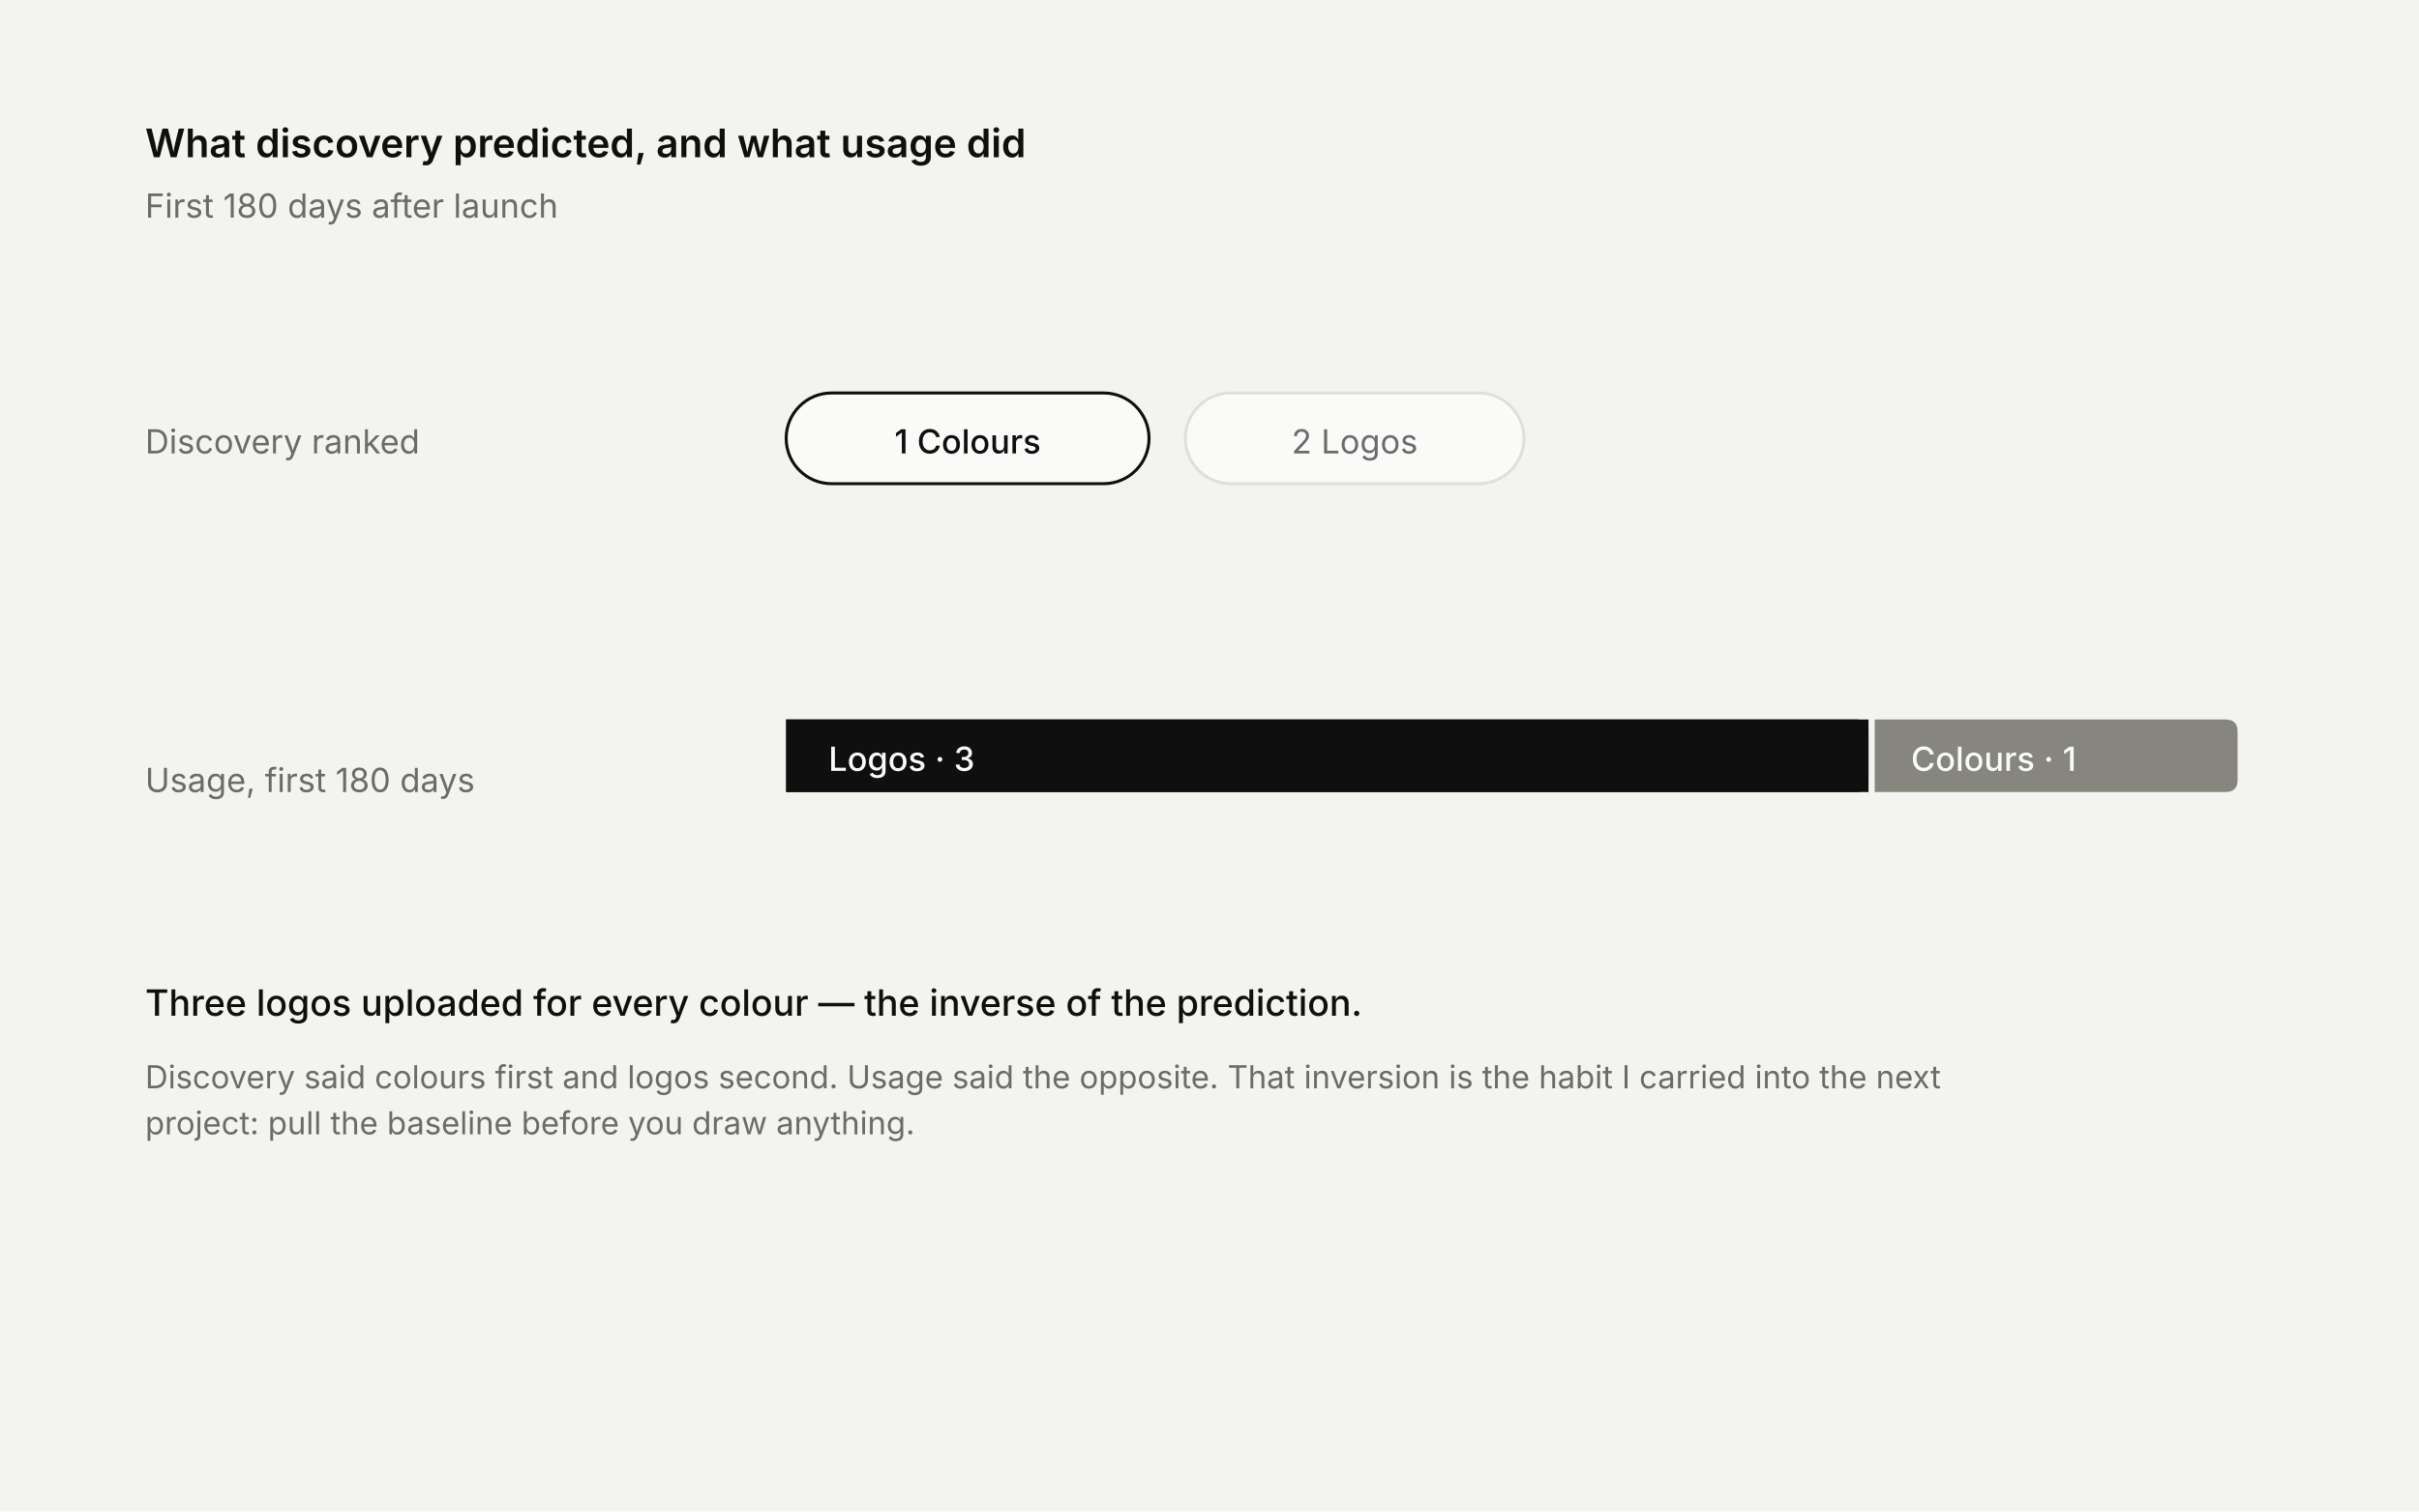
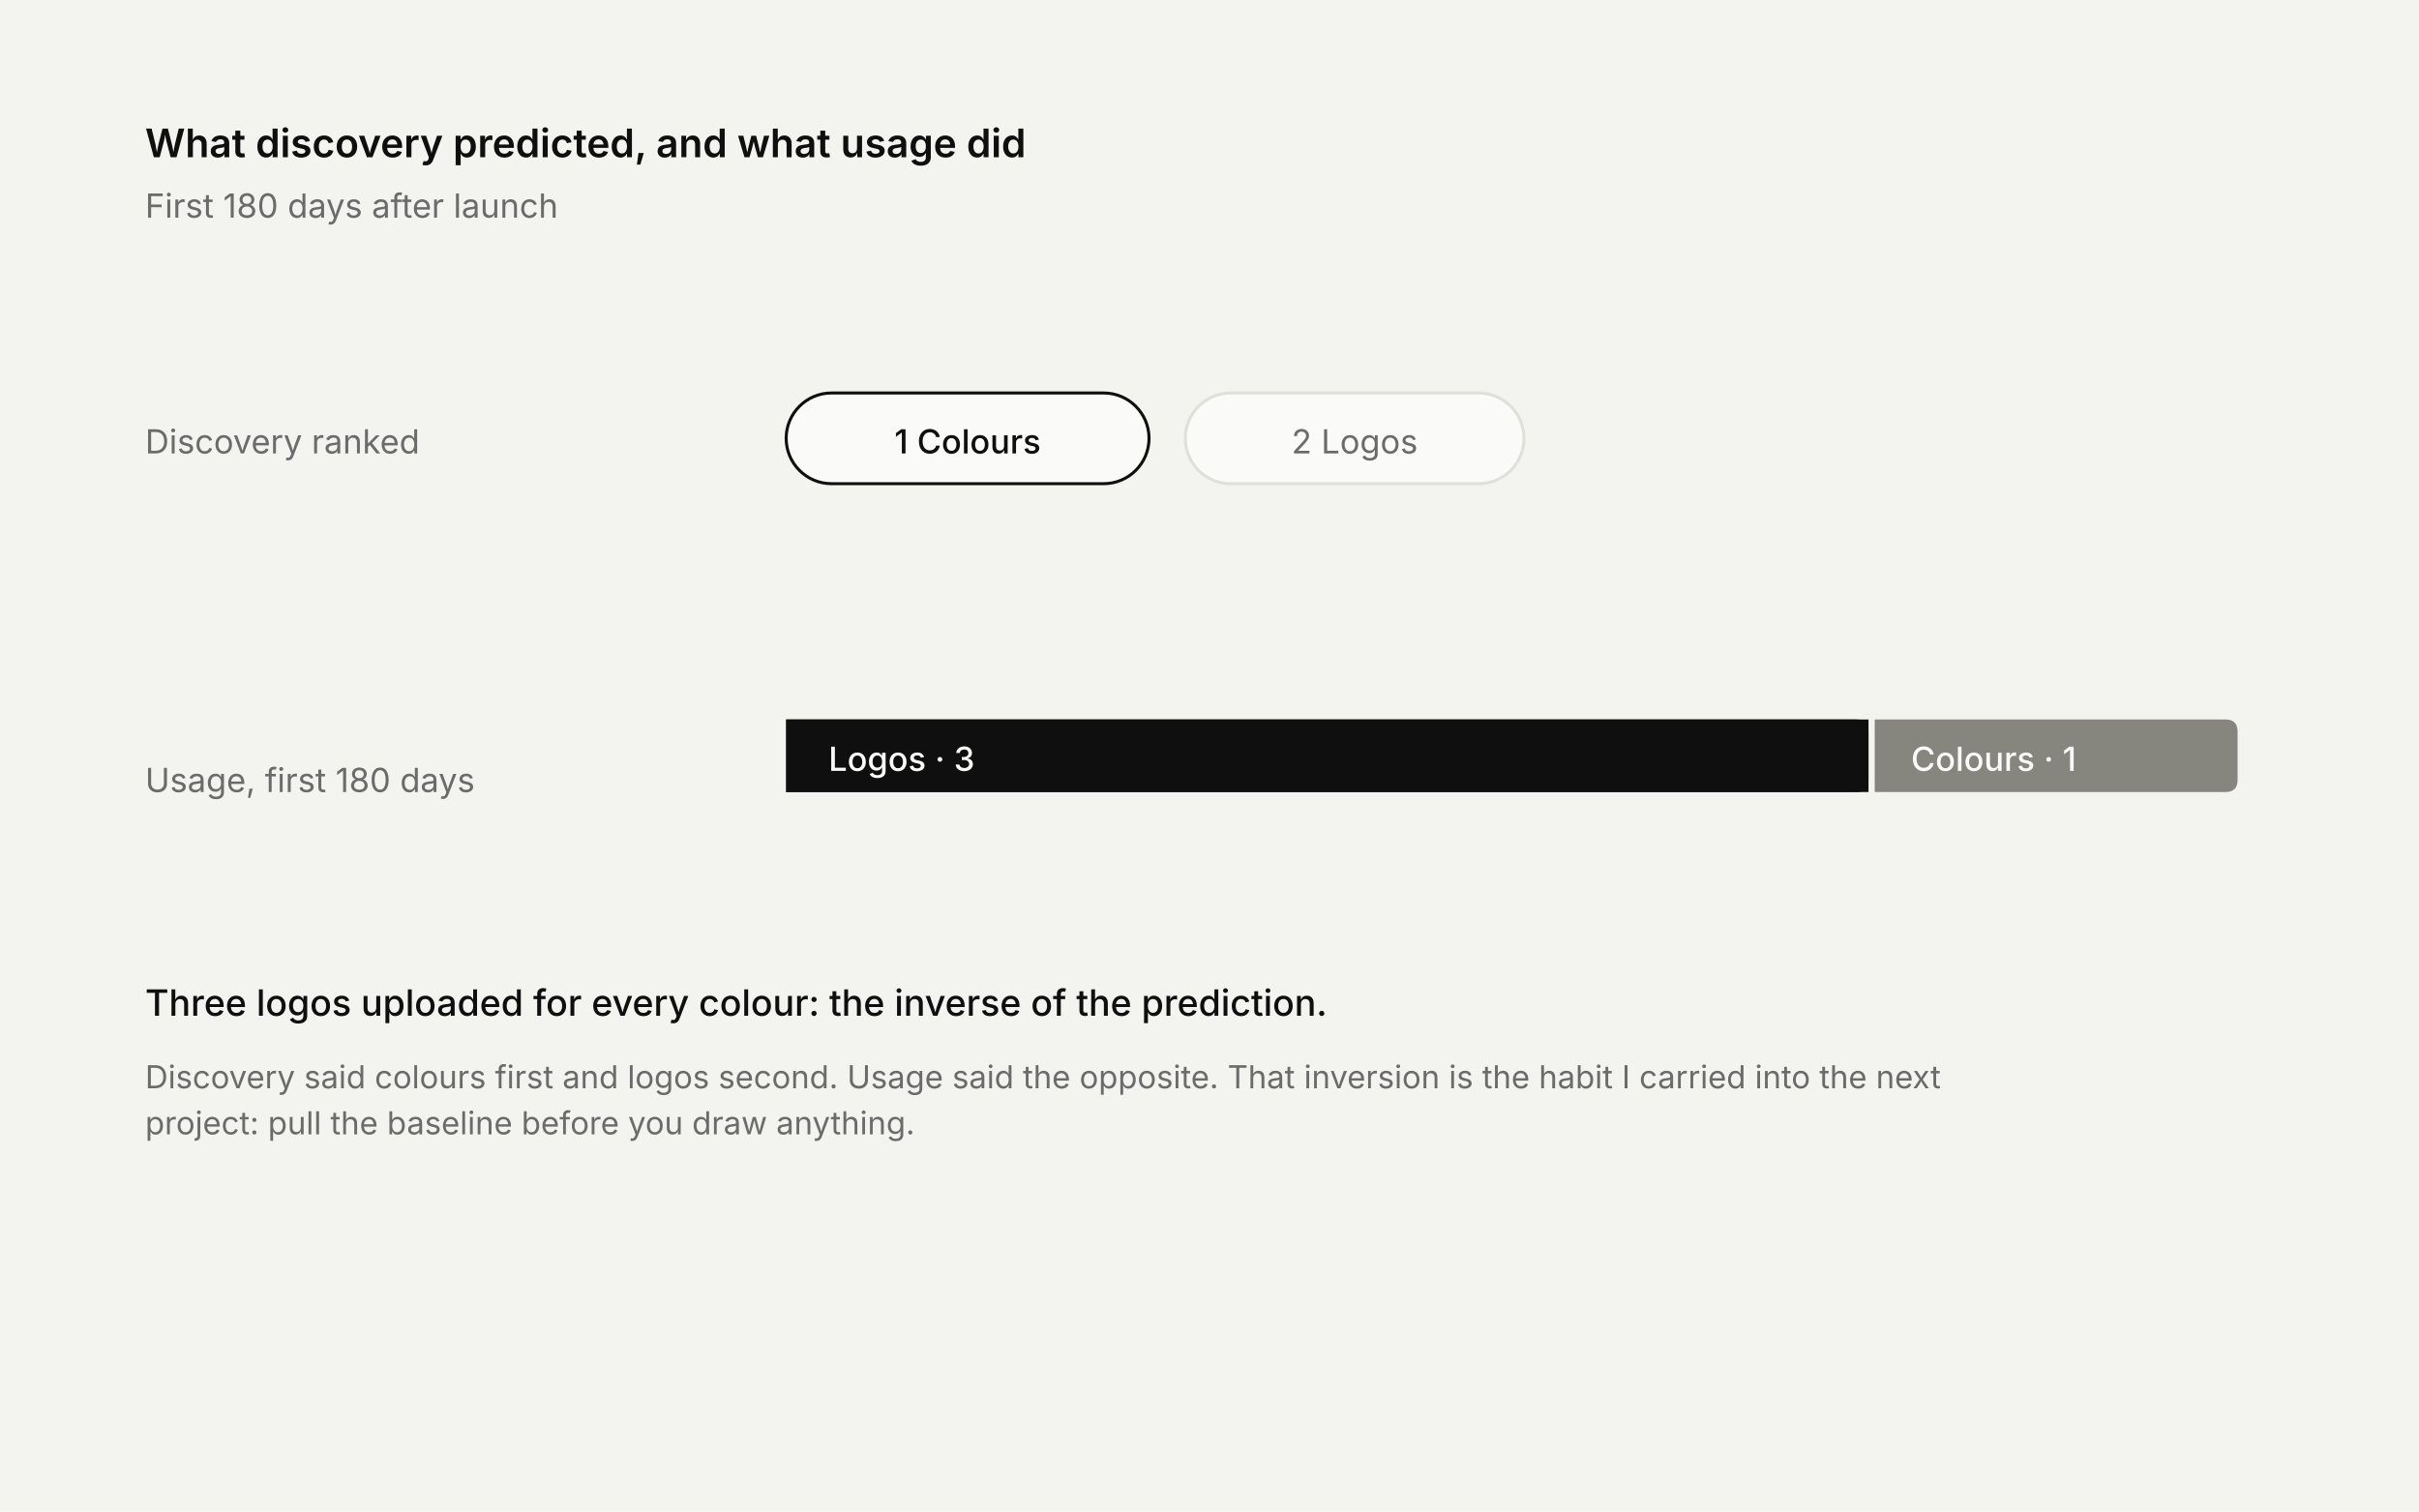
<svg xmlns="http://www.w3.org/2000/svg" viewBox="0 0 800 500" width="800" height="500" role="img" aria-label="Discovery ranked colours first and logos second; in the first 180 days of usage, logos were uploaded three to one over colours" font-family="Inter, Helvetica, Arial, sans-serif">
  <rect width="800" height="500" fill="#f3f3f0" />
  <text x="48" y="52" font-size="13" fill="#0f0f0f" text-anchor="start" font-weight="600">What discovery predicted, and what usage did</text>
  <text x="48" y="72" font-size="11" fill="#6b6b6b" text-anchor="start">First 180 days after launch</text>
  <text x="48" y="150" font-size="11" fill="#6b6b6b" text-anchor="start">Discovery ranked</text>
  <rect x="260" y="130" width="120" height="30" rx="15" fill="#fafaf8" stroke="#0f0f0f" />
  <text x="320" y="150" font-size="11" fill="#0f0f0f" text-anchor="middle" font-weight="500">1  Colours</text>
  <rect x="392" y="130" width="112" height="30" rx="15" fill="#fafaf8" stroke="#e0e0da" />
  <text x="448" y="150" font-size="11" fill="#6b6b6b" text-anchor="middle">2  Logos</text>
  <text x="48" y="262" font-size="11" fill="#6b6b6b" text-anchor="start">Usage, first 180 days</text>
  <path d="M260 238 H614 Q618 238 618 242 V258 Q618 262 614 262 H260 Z" fill="#0f0f0f" />
  <rect x="260" y="238" width="358" height="24" fill="#0f0f0f" />
  <rect x="618" y="238" width="2" height="24" fill="#f3f3f0" />
  <path d="M620 238 H736 Q740 238 740 242 V258 Q740 262 736 262 H620 Z" fill="#86867f" />
  <text x="274" y="255" font-size="11" fill="#fafaf8" text-anchor="start" font-weight="500">Logos · 3</text>
  <text x="632" y="255" font-size="11" fill="#fafaf8" text-anchor="start" font-weight="500">Colours · 1</text>
-   <text x="48" y="336" font-size="12" fill="#0f0f0f" text-anchor="start" font-weight="500">Three logos uploaded for every colour — the inverse of the prediction.</text>
+   <text x="48" y="336" font-size="12" fill="#0f0f0f" text-anchor="start" font-weight="500">Three logos uploaded for every colour: the inverse of the prediction.</text>
  <text x="48" y="360.0" font-size="10.5" fill="#6b6b6b" text-anchor="start">Discovery said colours first and logos second. Usage said the opposite. That inversion is the habit I carried into the next</text>
  <text x="48" y="375.225" font-size="10.5" fill="#6b6b6b" text-anchor="start">project: pull the baseline before you draw anything.</text>
</svg>
